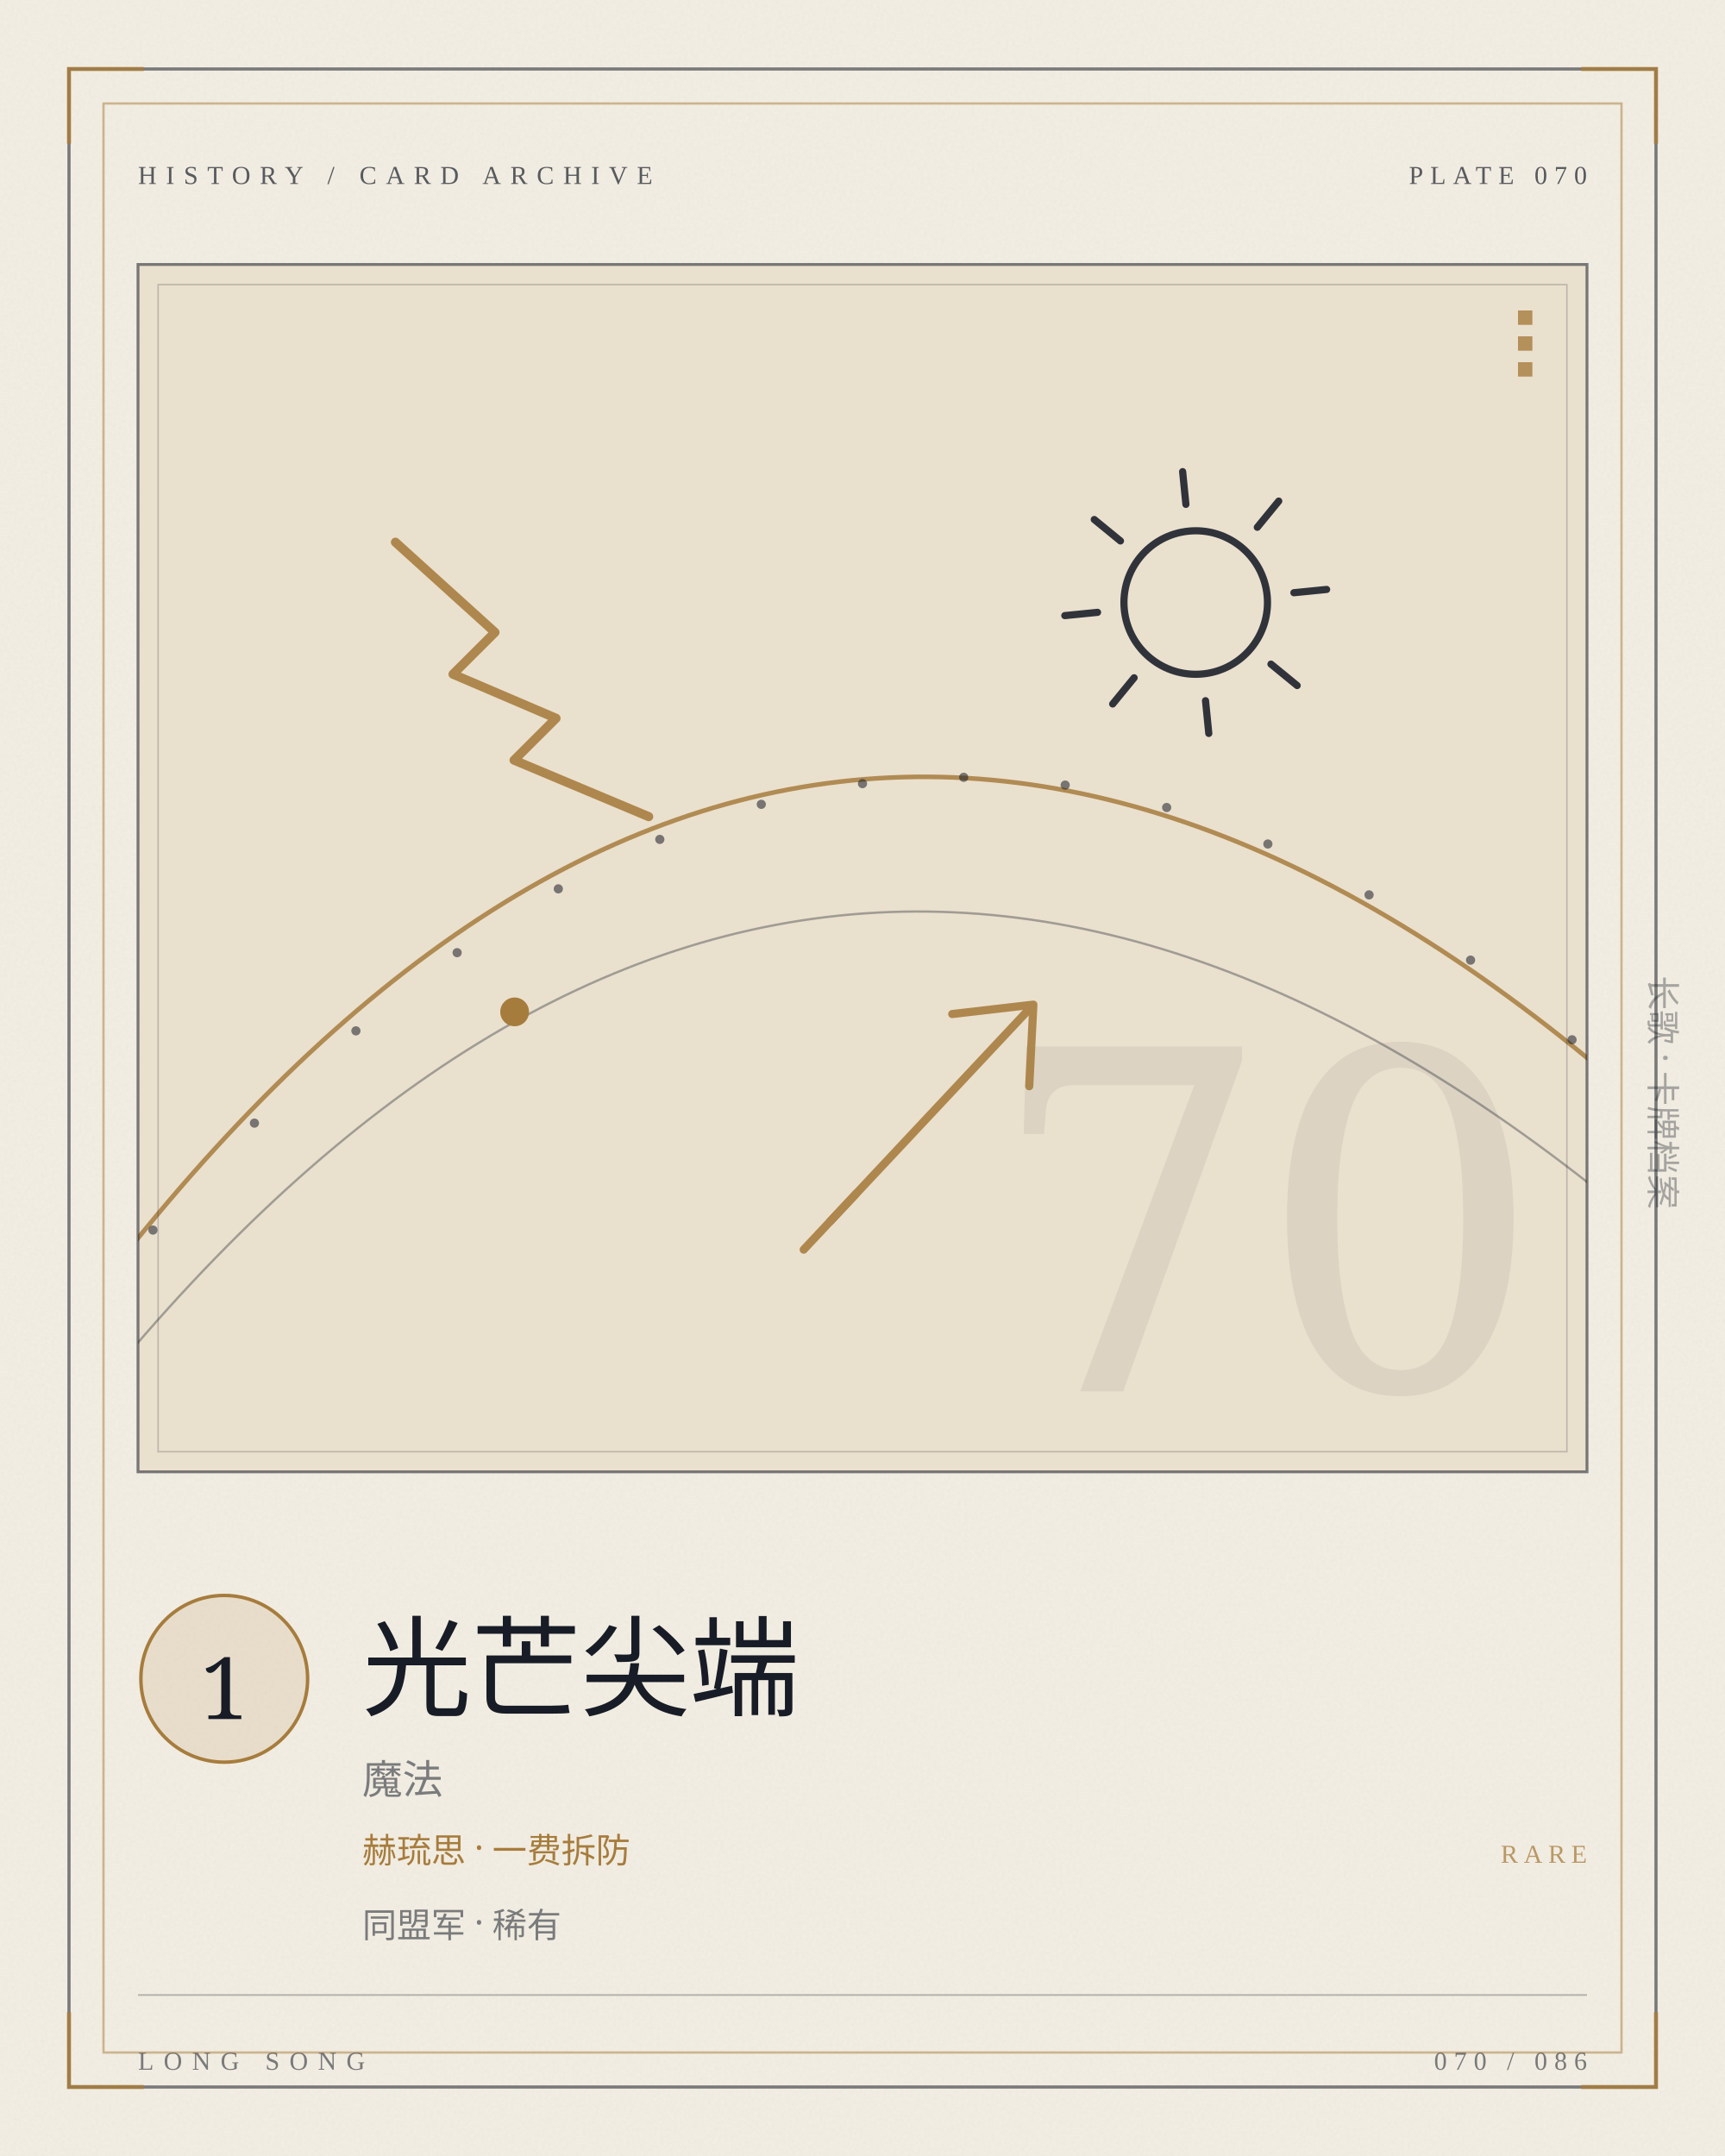
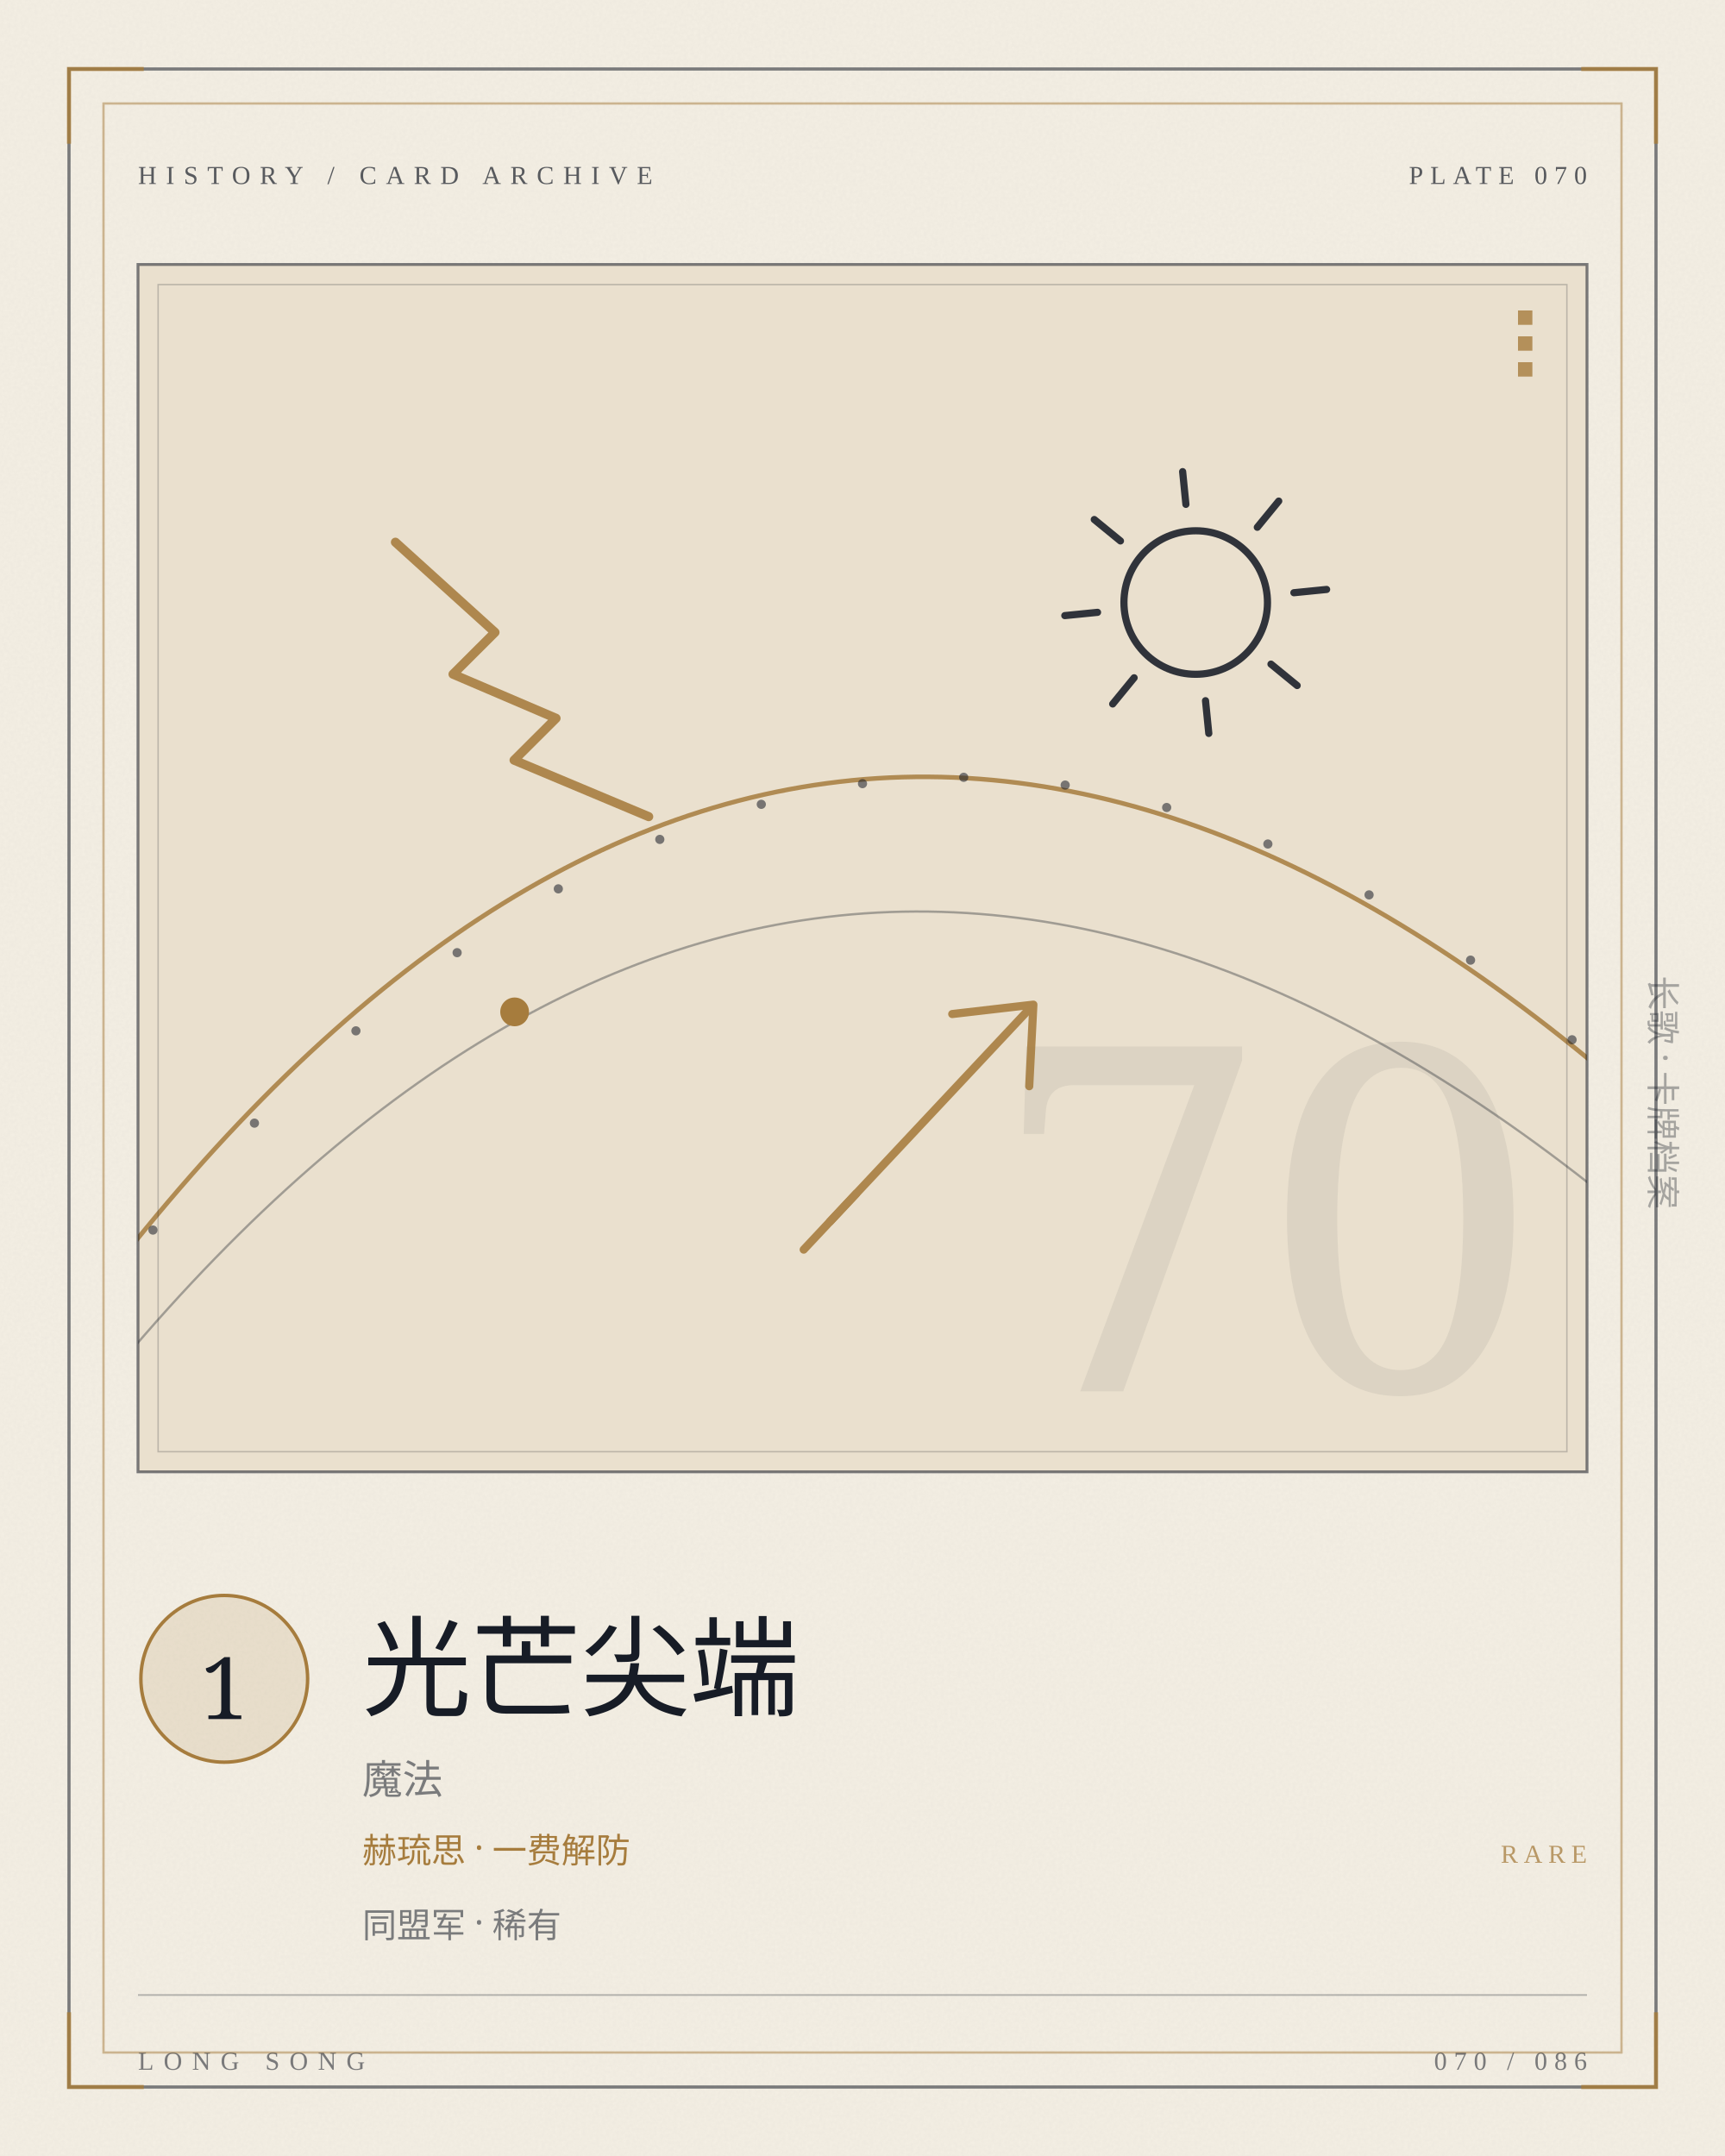
<svg xmlns="http://www.w3.org/2000/svg" width="600" height="750" viewBox="0 0 600 750">
  <defs>
    <clipPath id="artclip">
      <rect x="48" y="92" width="504" height="420" />
    </clipPath>
    <filter id="grain">
      <feTurbulence type="fractalNoise" baseFrequency="0.85" numOctaves="2" stitchTiles="stitch" />
      <feColorMatrix type="matrix" values="0 0 0 0 0  0 0 0 0 0  0 0 0 0 0  0 0 0 0.16 0" />
    </filter>
  </defs>
  <rect width="600" height="750" fill="#f4efe4" />
  <rect width="600" height="750" fill="#171c26" filter="url(#grain)" opacity=".16" />
  <rect x="24" y="24" width="552" height="702" fill="none" stroke="#171c26" stroke-width="1.1" opacity=".55" />
  <rect x="36" y="36" width="528" height="678" fill="none" stroke="#a67c3d" stroke-width=".8" opacity=".5" />
  <path d="M24 50 V24 H50 M550 24 H576 V50 M576 700 V726 H550 M50 726 H24 V700" fill="none" stroke="#a67c3d" stroke-width="1.4" opacity=".85" />
  <text x="48" y="64" font-family="Georgia, Times New Roman, serif" font-size="9" fill="#171c26" text-anchor="start" letter-spacing="3.2" opacity="0.7">HISTORY / CARD ARCHIVE</text>
  <text x="552" y="64" font-family="Georgia, Times New Roman, serif" font-size="9" fill="#171c26" text-anchor="end" letter-spacing="2.4" opacity="0.7">PLATE 070</text>
  <g clip-path="url(#artclip)">
    <rect x="48" y="92" width="504" height="420" fill="#eae0ce" />
    <g transform="translate(48 92)">
      <path d="M -30 378 Q 227 21 534 302" fill="none" stroke="#a67c3d" stroke-width="1.6" opacity=".85" />
      <path d="M -30 412 Q 227 76 534 344" fill="none" stroke="#171c26" stroke-width=".8" opacity=".35" />
      <circle cx="131" cy="260" r="5" fill="#a67c3d" />
      <circle cx="-30.0" cy="378.0" r="1.6" fill="#171c26" opacity=".55" />
      <circle cx="5.2" cy="335.9" r="1.6" fill="#171c26" opacity=".55" />
      <circle cx="40.5" cy="298.7" r="1.6" fill="#171c26" opacity=".55" />
      <circle cx="75.8" cy="266.6" r="1.6" fill="#171c26" opacity=".55" />
      <circle cx="111.0" cy="239.4" r="1.6" fill="#171c26" opacity=".55" />
      <circle cx="146.2" cy="217.2" r="1.6" fill="#171c26" opacity=".55" />
      <circle cx="181.5" cy="200.0" r="1.6" fill="#171c26" opacity=".55" />
      <circle cx="216.8" cy="187.8" r="1.6" fill="#171c26" opacity=".55" />
      <circle cx="252.0" cy="180.6" r="1.6" fill="#171c26" opacity=".55" />
      <circle cx="287.2" cy="178.4" r="1.6" fill="#171c26" opacity=".55" />
      <circle cx="322.5" cy="181.1" r="1.6" fill="#171c26" opacity=".55" />
      <circle cx="357.8" cy="188.9" r="1.6" fill="#171c26" opacity=".55" />
      <circle cx="393.0" cy="201.6" r="1.6" fill="#171c26" opacity=".55" />
      <circle cx="428.2" cy="219.3" r="1.6" fill="#171c26" opacity=".55" />
      <circle cx="463.5" cy="242.0" r="1.6" fill="#171c26" opacity=".55" />
      <circle cx="498.8" cy="269.7" r="1.6" fill="#171c26" opacity=".55" />
      <circle cx="534.0" cy="302.4" r="1.6" fill="#171c26" opacity=".55" />
    </g>
    <rect x="528" y="108" width="5" height="5" fill="#a67c3d" opacity=".8" />
    <rect x="528" y="117" width="5" height="5" fill="#a67c3d" opacity=".8" />
    <rect x="528" y="126" width="5" height="5" fill="#a67c3d" opacity=".8" />
    <text x="534" y="484" font-family="Georgia, serif" font-size="168" fill="#171c26" opacity=".07" text-anchor="end">70</text>
    <g transform="translate(266.2 327.0) rotate(-1.848878 59.0 59.0) scale(1.18)" color="#a67c3d" opacity="0.88" fill="none" stroke="currentColor" stroke-width="2.4" stroke-linecap="round" stroke-linejoin="round">
      <path d="M18 82 L78 22" />
      <path d="M56 22 L80 20 L78 44" />
      <path d="M18 82 L10 90 M18 82 L26 74" />
    </g>
    <g transform="translate(363.9 157.6) rotate(-5.705126 52.0 52.0) scale(1.04)" color="#171c26" opacity="0.88" fill="none" stroke="currentColor" stroke-width="2.4" stroke-linecap="round" stroke-linejoin="round">
      <circle cx="50" cy="50" r="24" />
      <path d="M50 6 V17 M50 83 V94 M6 50 H17 M83 50 H94 M19 19 L27 27 M73 73 L81 81 M81 19 L73 27 M27 73 L19 81" />
    </g>
    <g transform="translate(118.1 168.8) rotate(-5.133019 66.0 66.0) scale(1.32)" color="#a67c3d" opacity="0.88" fill="none" stroke="currentColor" stroke-width="2.4" stroke-linecap="round" stroke-linejoin="round">
      <path d="M18 12 L42 38 L30 48 L56 62 L44 72 L78 90" />
    </g>
  </g>
  <rect x="48" y="92" width="504" height="420" fill="none" stroke="#171c26" stroke-width="1" opacity=".55" />
  <rect x="55" y="99" width="490" height="406" fill="none" stroke="#171c26" stroke-width=".5" opacity=".22" />
  <circle cx="78" cy="584" r="29" fill="#a67c3d" opacity=".14" />
  <circle cx="78" cy="584" r="29" fill="none" stroke="#a67c3d" stroke-width="1.2" />
  <text x="78" y="598" font-family="Georgia, serif" font-size="30" fill="#171c26" text-anchor="middle">1</text>
  <text x="126" y="594" font-family="Noto Serif SC, Songti SC, SimSun, serif" font-size="38" fill="#171c26" text-anchor="start" letter-spacing="0" opacity="1" font-weight="500">光芒尖端</text>
  <text x="126" y="624" font-family="Noto Serif SC, Songti SC, SimSun, serif" font-size="14" fill="#7a7b7c" text-anchor="start" letter-spacing="0" opacity="1" font-weight="400">魔法</text>
-   <text x="126" y="648" font-family="Noto Serif SC, Songti SC, SimSun, serif" font-size="12" fill="#a67c3d" text-anchor="start" letter-spacing="0" opacity="1" font-weight="400">赫琉思 · 一费拆防</text>
+   <text x="126" y="648" font-family="Noto Serif SC, Songti SC, SimSun, serif" font-size="12" fill="#a67c3d" text-anchor="start" letter-spacing="0" opacity="1" font-weight="400">赫琉思 · 一费解防</text>
  <text x="126" y="674" font-family="Noto Serif SC, Songti SC, SimSun, serif" font-size="12" fill="#7a7b7c" text-anchor="start" letter-spacing="0" opacity="1" font-weight="400">同盟军 · 稀有</text>
  <text x="552" y="648" font-family="Georgia, Times New Roman, serif" font-size="9" fill="#a67c3d" text-anchor="end" letter-spacing="2" opacity="0.75">RARE</text>
  <text x="552" y="674" font-family="Georgia, Times New Roman, serif" font-size="9" fill="#7a7b7c" text-anchor="end" letter-spacing="1.2" opacity="0.75" />
  <line x1="48" y1="694" x2="552" y2="694" stroke="#171c26" stroke-width=".6" opacity=".28" />
  <text x="574" y="380" font-family="Noto Serif SC, Songti SC, serif" font-size="12" fill="#171c26" opacity=".35" transform="rotate(90 574 380)" text-anchor="middle">长歌 · 卡牌档案</text>
  <text x="48" y="720" font-family="Georgia, Times New Roman, serif" font-size="9" fill="#171c26" text-anchor="start" letter-spacing="3.4" opacity="0.55">LONG SONG</text>
  <text x="552" y="720" font-family="Georgia, Times New Roman, serif" font-size="9" fill="#171c26" text-anchor="end" letter-spacing="2.4" opacity="0.55">070 / 086</text>
</svg>
